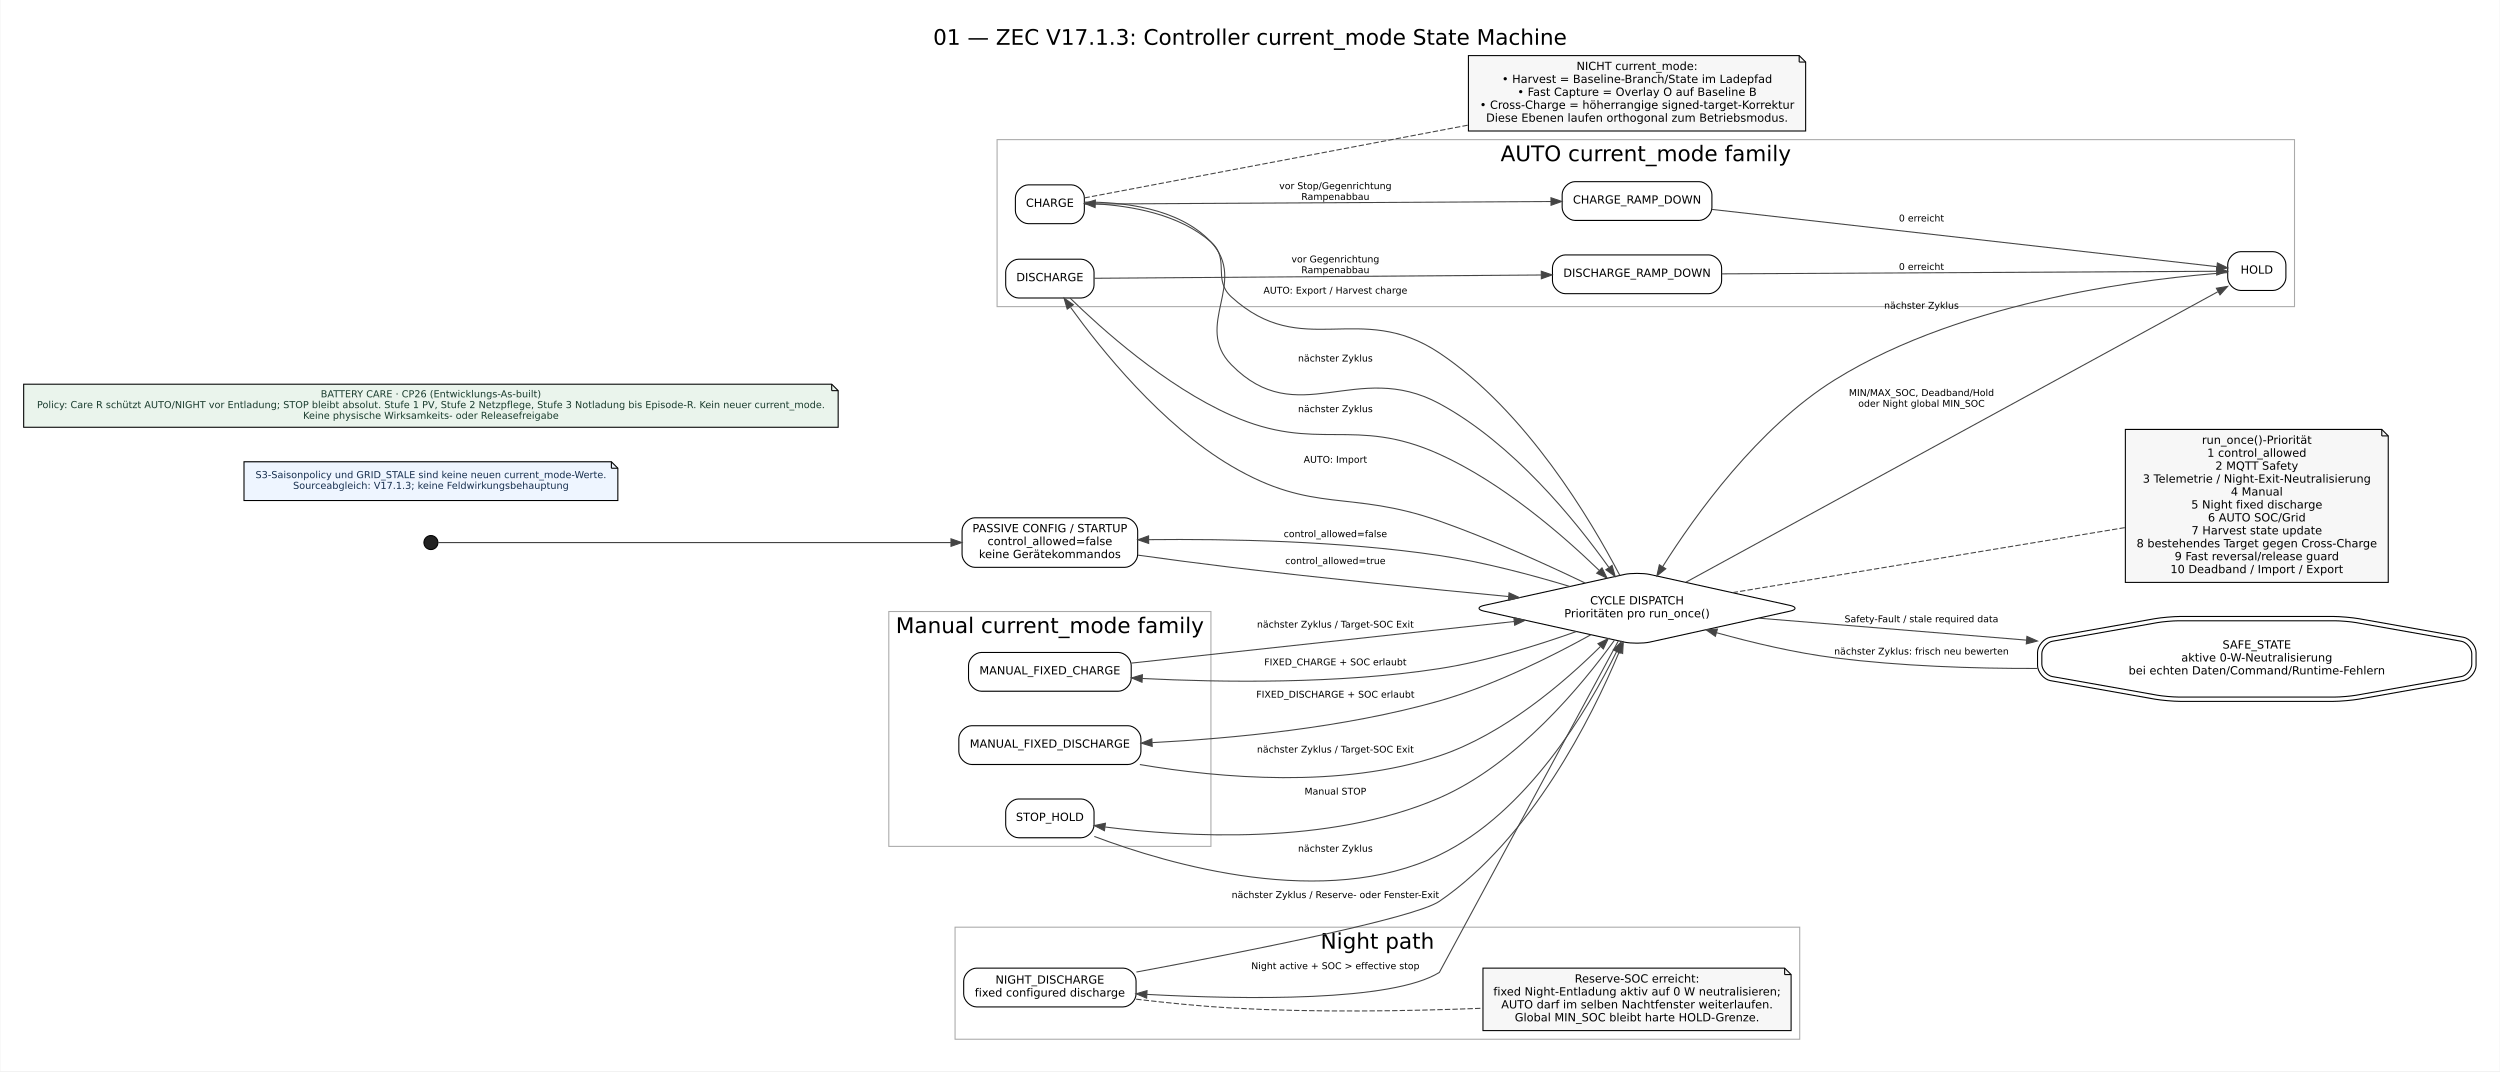
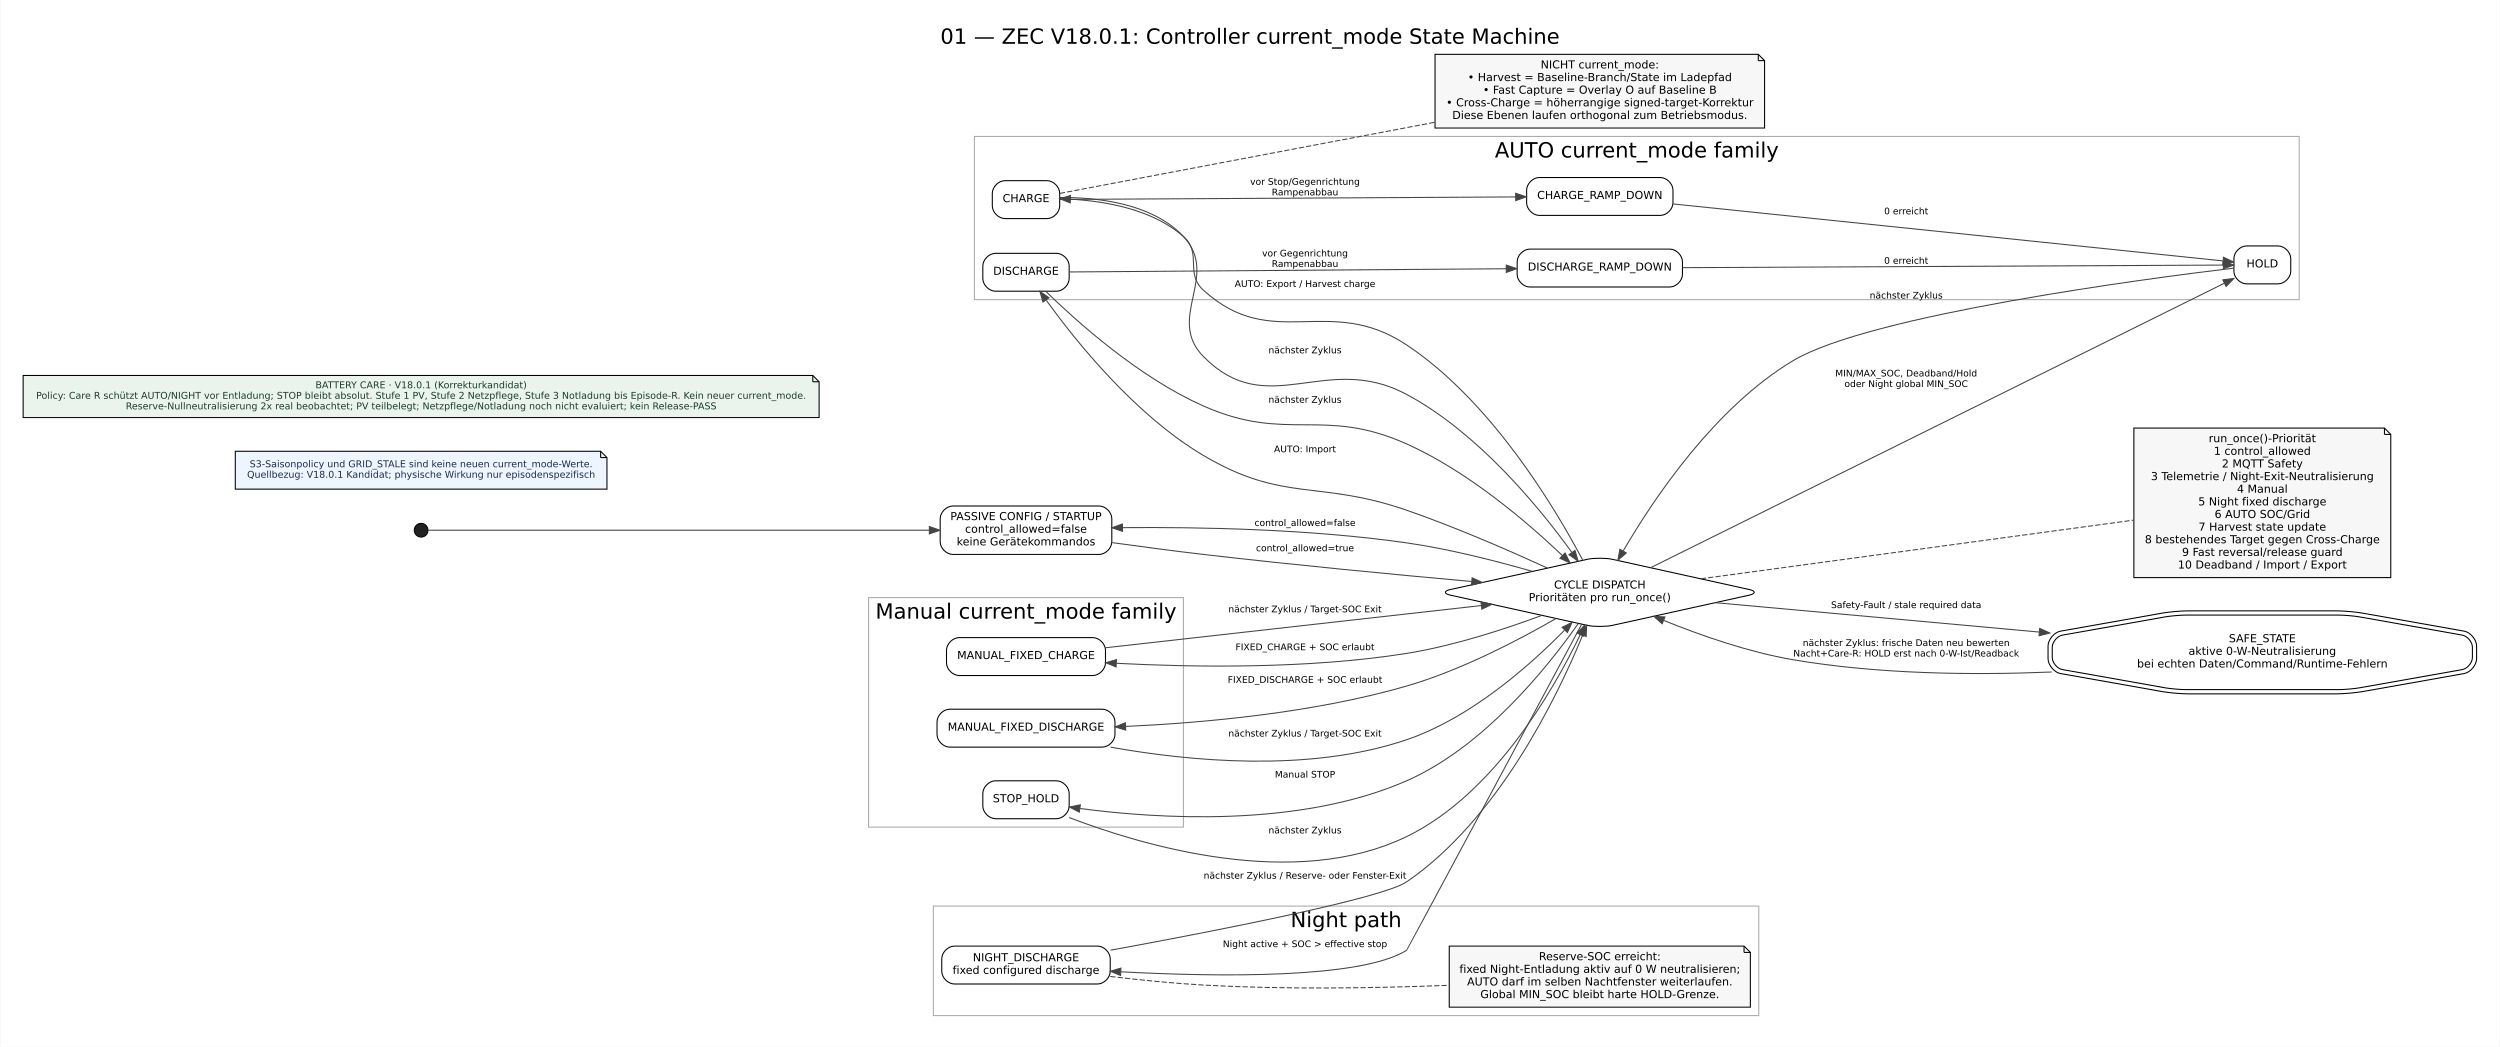
- <svg xmlns="http://www.w3.org/2000/svg" width="2320pt" height="994pt" viewBox="0.00 0.00 2319.72 994.20">
+ <svg xmlns="http://www.w3.org/2000/svg" width="2374pt" height="994pt" viewBox="0.00 0.00 2373.72 994.20">
  <g id="graph0" class="graph" transform="scale(1 1) rotate(0) translate(21.6 972.6)">
-     <polygon fill="white" stroke="transparent" points="-21.6,21.6 -21.6,-972.6 2298.12,-972.6 2298.12,21.6 -21.6,21.6" />
-     <text text-anchor="middle" x="1138.26" y="-931" font-family="DejaVu Sans" font-size="20.00">01 — ZEC V17.1.3: Controller current_mode State Machine</text>
+     <polygon fill="white" stroke="transparent" points="-21.6,21.6 -21.6,-972.6 2352.12,-972.6 2352.12,21.6 -21.6,21.6" />
+     <text text-anchor="middle" x="1165.26" y="-931" font-family="DejaVu Sans" font-size="20.00">01 — ZEC V18.0.1: Controller current_mode State Machine</text>
    <g id="clust1" class="cluster">
      <polygon fill="none" stroke="#aaaaaa" points="803,-187 803,-405 1102,-405 1102,-187 803,-187" />
      <text text-anchor="middle" x="952.5" y="-385" font-family="DejaVu Sans" font-size="20.00">Manual current_mode family</text>
    </g>
    <g id="clust2" class="cluster">
      <polygon fill="none" stroke="#aaaaaa" points="864.5,-8 864.5,-112 1648.5,-112 1648.5,-8 864.5,-8" />
      <text text-anchor="middle" x="1256.5" y="-92" font-family="DejaVu Sans" font-size="20.00">Night path</text>
    </g>
    <g id="clust3" class="cluster">
-       <polygon fill="none" stroke="#aaaaaa" points="903.5,-688 903.5,-843 2107.76,-843 2107.76,-688 903.5,-688" />
-       <text text-anchor="middle" x="1505.63" y="-823" font-family="DejaVu Sans" font-size="20.00">AUTO current_mode family</text>
+       <polygon fill="none" stroke="#aaaaaa" points="903.5,-688 903.5,-843 2161.76,-843 2161.76,-688 903.5,-688" />
+       <text text-anchor="middle" x="1532.63" y="-823" font-family="DejaVu Sans" font-size="20.00">AUTO current_mode family</text>
    </g>
    <g id="node1" class="node">
      <ellipse fill="#222222" stroke="black" cx="378" cy="-469" rx="6.5" ry="6.5" />
    </g>
    <g id="node2" class="node">
      <path fill="white" stroke="black" d="M1022,-492C1022,-492 883,-492 883,-492 877,-492 871,-486 871,-480 871,-480 871,-458 871,-458 871,-452 877,-446 883,-446 883,-446 1022,-446 1022,-446 1028,-446 1034,-452 1034,-458 1034,-458 1034,-480 1034,-480 1034,-486 1028,-492 1022,-492" />
      <text text-anchor="middle" x="952.5" y="-478.6" font-family="DejaVu Sans" font-size="10.50">PASSIVE CONFIG / STARTUP</text>
      <text text-anchor="middle" x="952.5" y="-466.6" font-family="DejaVu Sans" font-size="10.50">control_allowed=false</text>
      <text text-anchor="middle" x="952.5" y="-454.6" font-family="DejaVu Sans" font-size="10.50">keine Gerätekommandos</text>
    </g>
    <g id="edge5" class="edge">
      <path fill="none" stroke="#444444" d="M384.67,-469C428.2,-469 711.87,-469 860.68,-469" />
      <polygon fill="#444444" stroke="#444444" points="860.72,-472.5 870.72,-469 860.72,-465.5 860.72,-472.5" />
    </g>
    <g id="node3" class="node">
-       <path fill="white" stroke="black" d="M1485.78,-439.41C1485.78,-439.41 1355.22,-410.59 1355.22,-410.59 1349.36,-409.29 1349.36,-406.71 1355.22,-405.41 1355.22,-405.41 1485.78,-376.59 1485.78,-376.59 1491.64,-375.29 1503.36,-375.29 1509.22,-376.59 1509.22,-376.59 1639.78,-405.41 1639.78,-405.41 1645.64,-406.71 1645.64,-409.29 1639.78,-410.59 1639.78,-410.59 1509.22,-439.41 1509.22,-439.41 1503.36,-440.71 1491.64,-440.71 1485.78,-439.41" />
-       <text text-anchor="middle" x="1497.5" y="-411.6" font-family="DejaVu Sans" font-size="10.50">CYCLE DISPATCH</text>
-       <text text-anchor="middle" x="1497.5" y="-399.6" font-family="DejaVu Sans" font-size="10.50">Prioritäten pro run_once()</text>
+       <path fill="white" stroke="black" d="M1485.78,-441.41C1485.78,-441.41 1355.22,-412.59 1355.22,-412.59 1349.36,-411.29 1349.36,-408.71 1355.22,-407.41 1355.22,-407.41 1485.78,-378.59 1485.78,-378.59 1491.64,-377.29 1503.36,-377.29 1509.22,-378.59 1509.22,-378.59 1639.78,-407.41 1639.78,-407.41 1645.64,-408.71 1645.64,-411.29 1639.78,-412.59 1639.78,-412.59 1509.22,-441.41 1509.22,-441.41 1503.36,-442.71 1491.64,-442.71 1485.78,-441.41" />
+       <text text-anchor="middle" x="1497.5" y="-413.6" font-family="DejaVu Sans" font-size="10.50">CYCLE DISPATCH</text>
+       <text text-anchor="middle" x="1497.5" y="-401.6" font-family="DejaVu Sans" font-size="10.50">Prioritäten pro run_once()</text>
    </g>
    <g id="edge6" class="edge">
-       <path fill="none" stroke="#444444" d="M1034.36,-457.3C1061.83,-453.49 1092.73,-449.37 1121,-446 1206.91,-435.76 1304.09,-425.97 1378.06,-418.9" />
-       <polygon fill="#444444" stroke="#444444" points="1378.72,-422.35 1388.34,-417.92 1378.06,-415.38 1378.72,-422.35" />
+       <path fill="none" stroke="#444444" d="M1034.35,-457.22C1061.82,-453.4 1092.72,-449.3 1121,-446 1205.96,-436.1 1301.97,-426.93 1375.64,-420.32" />
+       <polygon fill="#444444" stroke="#444444" points="1376.23,-423.78 1385.88,-419.41 1375.61,-416.81 1376.23,-423.78" />
      <text text-anchor="middle" x="1217.5" y="-449.04" font-family="DejaVu Sans" font-size="8.70">control_allowed=true</text>
    </g>
    <g id="edge7" class="edge">
-       <path fill="none" stroke="#444444" d="M1435.16,-428.24C1400.09,-438.85 1355.05,-450.89 1314,-457 1222.9,-470.56 1117.48,-472.5 1044.27,-471.7" />
-       <polygon fill="#444444" stroke="#444444" points="1044.2,-468.2 1034.16,-471.57 1044.11,-475.2 1044.2,-468.2" />
-       <text text-anchor="middle" x="1217.5" y="-474.04" font-family="DejaVu Sans" font-size="8.70">control_allowed=false</text>
+       <path fill="none" stroke="#444444" d="M1433.42,-429.88C1398.59,-439.93 1354.32,-451.21 1314,-457 1222.83,-470.1 1117.42,-472.1 1044.23,-471.44" />
+       <polygon fill="#444444" stroke="#444444" points="1044.16,-467.94 1034.12,-471.33 1044.08,-474.94 1044.16,-467.94" />
+       <text text-anchor="middle" x="1217.5" y="-473.04" font-family="DejaVu Sans" font-size="8.70">control_allowed=false</text>
    </g>
    <g id="node4" class="node">
-       <path fill="white" stroke="black" d="M2272.29,-356.11C2272.29,-356.11 2272.29,-365.89 2272.29,-365.89 2272.29,-370.77 2267.48,-376.51 2262.66,-377.37 2262.66,-377.37 2165.03,-394.69 2165.03,-394.69 2160.22,-395.54 2150.52,-396.39 2145.63,-396.39 2145.63,-396.39 1999.89,-396.39 1999.89,-396.39 1995,-396.39 1985.3,-395.54 1980.49,-394.69 1980.49,-394.69 1882.86,-377.37 1882.86,-377.37 1878.05,-376.51 1873.23,-370.77 1873.23,-365.89 1873.23,-365.89 1873.23,-356.11 1873.23,-356.11 1873.23,-351.23 1878.05,-345.49 1882.86,-344.63 1882.86,-344.63 1980.49,-327.31 1980.49,-327.31 1985.3,-326.46 1995,-325.61 1999.89,-325.61 1999.89,-325.61 2145.63,-325.61 2145.63,-325.61 2150.52,-325.61 2160.22,-326.46 2165.03,-327.31 2165.03,-327.31 2262.66,-344.63 2262.66,-344.63 2267.48,-345.49 2272.29,-351.23 2272.29,-356.11" />
-       <path fill="none" stroke="black" d="M2276.28,-354.97C2276.28,-354.97 2276.28,-367.03 2276.28,-367.03 2276.28,-373.03 2270.37,-380.08 2264.47,-381.13 2264.47,-381.13 2167.57,-398.32 2167.57,-398.32 2161.66,-399.37 2149.76,-400.41 2143.76,-400.41 2143.76,-400.41 2001.76,-400.41 2001.76,-400.41 1995.76,-400.41 1983.86,-399.37 1977.95,-398.32 1977.95,-398.32 1881.05,-381.13 1881.05,-381.13 1875.15,-380.08 1869.24,-373.03 1869.24,-367.03 1869.24,-367.03 1869.24,-354.97 1869.24,-354.97 1869.24,-348.97 1875.15,-341.92 1881.05,-340.87 1881.05,-340.87 1977.95,-323.68 1977.95,-323.68 1983.86,-322.63 1995.76,-321.59 2001.76,-321.59 2001.76,-321.59 2143.76,-321.59 2143.76,-321.59 2149.76,-321.59 2161.66,-322.63 2167.57,-323.68 2167.57,-323.68 2264.47,-340.87 2264.47,-340.87 2270.37,-341.92 2276.28,-348.97 2276.28,-354.97" />
-       <text text-anchor="middle" x="2072.76" y="-370.6" font-family="DejaVu Sans" font-size="10.50">SAFE_STATE</text>
-       <text text-anchor="middle" x="2072.76" y="-358.6" font-family="DejaVu Sans" font-size="10.50">aktive 0-W-Neutralisierung</text>
-       <text text-anchor="middle" x="2072.76" y="-346.6" font-family="DejaVu Sans" font-size="10.50">bei echten Daten/Command/Runtime-Fehlern</text>
+       <path fill="white" stroke="black" d="M2326.29,-348.11C2326.29,-348.11 2326.29,-357.89 2326.29,-357.89 2326.29,-362.77 2321.48,-368.51 2316.66,-369.37 2316.66,-369.37 2219.03,-386.69 2219.03,-386.69 2214.22,-387.54 2204.52,-388.39 2199.63,-388.39 2199.63,-388.39 2053.89,-388.39 2053.89,-388.39 2049,-388.39 2039.3,-387.54 2034.49,-386.69 2034.49,-386.69 1936.86,-369.37 1936.86,-369.37 1932.05,-368.51 1927.23,-362.77 1927.23,-357.89 1927.23,-357.89 1927.23,-348.11 1927.23,-348.11 1927.23,-343.23 1932.05,-337.49 1936.86,-336.63 1936.86,-336.63 2034.49,-319.31 2034.49,-319.31 2039.3,-318.46 2049,-317.61 2053.89,-317.61 2053.89,-317.61 2199.63,-317.61 2199.63,-317.61 2204.52,-317.61 2214.22,-318.46 2219.03,-319.31 2219.03,-319.31 2316.66,-336.63 2316.66,-336.63 2321.48,-337.49 2326.29,-343.23 2326.29,-348.11" />
+       <path fill="none" stroke="black" d="M2330.28,-346.97C2330.28,-346.97 2330.28,-359.03 2330.28,-359.03 2330.28,-365.03 2324.37,-372.08 2318.47,-373.13 2318.47,-373.13 2221.57,-390.32 2221.57,-390.32 2215.66,-391.37 2203.76,-392.41 2197.76,-392.41 2197.76,-392.41 2055.76,-392.41 2055.76,-392.41 2049.76,-392.41 2037.86,-391.37 2031.95,-390.32 2031.95,-390.32 1935.05,-373.13 1935.05,-373.13 1929.15,-372.08 1923.24,-365.03 1923.24,-359.03 1923.24,-359.03 1923.24,-346.97 1923.24,-346.97 1923.24,-340.97 1929.15,-333.92 1935.05,-332.87 1935.05,-332.87 2031.95,-315.68 2031.95,-315.68 2037.86,-314.63 2049.76,-313.59 2055.76,-313.59 2055.76,-313.59 2197.76,-313.59 2197.76,-313.59 2203.76,-313.59 2215.66,-314.63 2221.57,-315.68 2221.57,-315.68 2318.47,-332.87 2318.47,-332.87 2324.37,-333.92 2330.28,-340.97 2330.28,-346.97" />
+       <text text-anchor="middle" x="2126.76" y="-362.6" font-family="DejaVu Sans" font-size="10.50">SAFE_STATE</text>
+       <text text-anchor="middle" x="2126.76" y="-350.6" font-family="DejaVu Sans" font-size="10.50">aktive 0-W-Neutralisierung</text>
+       <text text-anchor="middle" x="2126.76" y="-338.6" font-family="DejaVu Sans" font-size="10.50">bei echten Daten/Command/Runtime-Fehlern</text>
    </g>
    <g id="edge8" class="edge">
-       <path fill="none" stroke="#444444" d="M1610.39,-398.83C1681.07,-393.03 1774.67,-385.36 1859.08,-378.44" />
-       <polygon fill="#444444" stroke="#444444" points="1859.39,-381.92 1869.07,-377.62 1858.81,-374.95 1859.39,-381.92" />
-       <text text-anchor="middle" x="1761.5" y="-395.04" font-family="DejaVu Sans" font-size="8.70">Safety-Fault / stale required data</text>
+       <path fill="none" stroke="#444444" d="M1607.32,-400.17C1687.21,-392.95 1798.35,-382.88 1896,-374 1902.22,-373.43 1908.53,-372.86 1914.9,-372.28" />
+       <polygon fill="#444444" stroke="#444444" points="1915.32,-375.76 1924.96,-371.36 1914.68,-368.78 1915.32,-375.76" />
+       <text text-anchor="middle" x="1788.5" y="-395.04" font-family="DejaVu Sans" font-size="8.70">Safety-Fault / stale required data</text>
    </g>
    <g id="node5" class="node">
      <path fill="white" stroke="black" d="M981.5,-231C981.5,-231 923.5,-231 923.5,-231 917.5,-231 911.5,-225 911.5,-219 911.5,-219 911.5,-207 911.5,-207 911.5,-201 917.5,-195 923.5,-195 923.5,-195 981.5,-195 981.5,-195 987.5,-195 993.5,-201 993.5,-207 993.5,-207 993.5,-219 993.5,-219 993.5,-225 987.5,-231 981.5,-231" />
      <text text-anchor="middle" x="952.5" y="-210.6" font-family="DejaVu Sans" font-size="10.50">STOP_HOLD</text>
    </g>
    <g id="edge9" class="edge">
-       <path fill="none" stroke="#444444" d="M1476.51,-378.33C1446.7,-336.94 1386.26,-263.4 1314,-232 1211.14,-187.3 1075.93,-195.81 1003.86,-204.98" />
-       <polygon fill="#444444" stroke="#444444" points="1003.15,-201.54 993.7,-206.33 1004.07,-208.48 1003.15,-201.54" />
-       <text text-anchor="middle" x="1217.5" y="-235.04" font-family="DejaVu Sans" font-size="8.70">Manual STOP</text>
+       <path fill="none" stroke="#444444" d="M1476.9,-380.16C1447.34,-338.1 1386.97,-262.96 1314,-231 1211.28,-186.01 1076.02,-195.12 1003.9,-204.68" />
+       <polygon fill="#444444" stroke="#444444" points="1003.15,-201.25 993.73,-206.09 1004.11,-208.19 1003.15,-201.25" />
+       <text text-anchor="middle" x="1217.5" y="-234.04" font-family="DejaVu Sans" font-size="8.70">Manual STOP</text>
    </g>
    <g id="node6" class="node">
      <path fill="white" stroke="black" d="M1016,-367C1016,-367 889,-367 889,-367 883,-367 877,-361 877,-355 877,-355 877,-343 877,-343 877,-337 883,-331 889,-331 889,-331 1016,-331 1016,-331 1022,-331 1028,-337 1028,-343 1028,-343 1028,-355 1028,-355 1028,-361 1022,-367 1016,-367" />
      <text text-anchor="middle" x="952.5" y="-346.6" font-family="DejaVu Sans" font-size="10.50">MANUAL_FIXED_CHARGE</text>
    </g>
    <g id="edge10" class="edge">
-       <path fill="none" stroke="#444444" d="M1441.17,-386.44C1405.48,-373.68 1357.73,-358.74 1314,-352 1220.51,-337.58 1111.75,-339.14 1038.34,-342.84" />
-       <polygon fill="#444444" stroke="#444444" points="1038.03,-339.35 1028.23,-343.37 1038.4,-346.34 1038.03,-339.35" />
+       <path fill="none" stroke="#444444" d="M1442.43,-388.11C1406.65,-374.81 1358.32,-359.06 1314,-352 1220.58,-337.11 1111.81,-338.76 1038.38,-342.61" />
+       <polygon fill="#444444" stroke="#444444" points="1038.05,-339.12 1028.26,-343.16 1038.44,-346.11 1038.05,-339.12" />
      <text text-anchor="middle" x="1217.5" y="-355.04" font-family="DejaVu Sans" font-size="8.70">FIXED_CHARGE + SOC erlaubt</text>
    </g>
    <g id="node7" class="node">
      <path fill="white" stroke="black" d="M1025,-299C1025,-299 880,-299 880,-299 874,-299 868,-293 868,-287 868,-287 868,-275 868,-275 868,-269 874,-263 880,-263 880,-263 1025,-263 1025,-263 1031,-263 1037,-269 1037,-275 1037,-275 1037,-287 1037,-287 1037,-293 1031,-299 1025,-299" />
      <text text-anchor="middle" x="952.5" y="-278.6" font-family="DejaVu Sans" font-size="10.50">MANUAL_FIXED_DISCHARGE</text>
    </g>
    <g id="edge11" class="edge">
-       <path fill="none" stroke="#444444" d="M1454.54,-383.36C1418.51,-363.42 1364.54,-336.36 1314,-322 1225.75,-296.93 1121.22,-287.11 1047.51,-283.31" />
-       <polygon fill="#444444" stroke="#444444" points="1047.48,-279.8 1037.32,-282.81 1047.14,-286.8 1047.48,-279.8" />
-       <text text-anchor="middle" x="1217.5" y="-325.04" font-family="DejaVu Sans" font-size="8.70">FIXED_DISCHARGE + SOC erlaubt</text>
+       <path fill="none" stroke="#444444" d="M1455.74,-385.05C1419.79,-364.31 1365.29,-335.87 1314,-321 1225.76,-295.42 1121.02,-286.01 1047.24,-282.64" />
+       <polygon fill="#444444" stroke="#444444" points="1047.18,-279.13 1037.04,-282.2 1046.88,-286.13 1047.18,-279.13" />
+       <text text-anchor="middle" x="1217.5" y="-324.04" font-family="DejaVu Sans" font-size="8.70">FIXED_DISCHARGE + SOC erlaubt</text>
    </g>
    <g id="node8" class="node">
      <path fill="white" stroke="black" d="M1020.5,-74C1020.5,-74 884.5,-74 884.5,-74 878.5,-74 872.5,-68 872.5,-62 872.5,-62 872.5,-50 872.5,-50 872.5,-44 878.5,-38 884.5,-38 884.5,-38 1020.5,-38 1020.5,-38 1026.5,-38 1032.5,-44 1032.5,-50 1032.5,-50 1032.5,-62 1032.5,-62 1032.5,-68 1026.5,-74 1020.5,-74" />
      <text text-anchor="middle" x="952.5" y="-59.6" font-family="DejaVu Sans" font-size="10.50">NIGHT_DISCHARGE</text>
      <text text-anchor="middle" x="952.5" y="-47.6" font-family="DejaVu Sans" font-size="10.50">fixed configured discharge</text>
    </g>
    <g id="edge12" class="edge">
-       <path fill="none" stroke="#444444" d="M1480.14,-377.71C1435.35,-294.74 1314,-70 1314,-70 1270.38,-42.82 1134.56,-44.73 1042.66,-49.61" />
-       <polygon fill="#444444" stroke="#444444" points="1042.31,-46.12 1032.52,-50.17 1042.69,-53.11 1042.31,-46.12" />
+       <path fill="none" stroke="#444444" d="M1480.19,-379.56C1435.52,-296.18 1314.46,-70.29 1314,-70 1270.42,-42.77 1134.58,-44.7 1042.67,-49.59" />
+       <polygon fill="#444444" stroke="#444444" points="1042.32,-46.1 1032.53,-50.15 1042.7,-53.09 1042.32,-46.1" />
      <text text-anchor="middle" x="1217.5" y="-73.04" font-family="DejaVu Sans" font-size="8.70">Night active + SOC &gt; effective stop</text>
    </g>
    <g id="node10" class="node">
-       <path fill="white" stroke="black" d="M2087.76,-739C2087.76,-739 2057.76,-739 2057.76,-739 2051.76,-739 2045.76,-733 2045.76,-727 2045.76,-727 2045.76,-715 2045.76,-715 2045.76,-709 2051.76,-703 2057.76,-703 2057.76,-703 2087.76,-703 2087.76,-703 2093.76,-703 2099.76,-709 2099.76,-715 2099.76,-715 2099.76,-727 2099.76,-727 2099.76,-733 2093.76,-739 2087.76,-739" />
-       <text text-anchor="middle" x="2072.76" y="-718.6" font-family="DejaVu Sans" font-size="10.50">HOLD</text>
+       <path fill="white" stroke="black" d="M2141.76,-739C2141.76,-739 2111.76,-739 2111.76,-739 2105.76,-739 2099.76,-733 2099.76,-727 2099.76,-727 2099.76,-715 2099.76,-715 2099.76,-709 2105.76,-703 2111.76,-703 2111.76,-703 2141.76,-703 2141.76,-703 2147.76,-703 2153.76,-709 2153.76,-715 2153.76,-715 2153.76,-727 2153.76,-727 2153.76,-733 2147.76,-739 2141.76,-739" />
+       <text text-anchor="middle" x="2126.76" y="-718.6" font-family="DejaVu Sans" font-size="10.50">HOLD</text>
    </g>
    <g id="edge13" class="edge">
-       <path fill="none" stroke="#444444" d="M1543.01,-432.3C1653.23,-492.48 1937.14,-647.5 2036.66,-701.84" />
-       <polygon fill="#444444" stroke="#444444" points="2035.25,-705.05 2045.7,-706.77 2038.6,-698.91 2035.25,-705.05" />
-       <text text-anchor="middle" x="1761.5" y="-605.04" font-family="DejaVu Sans" font-size="8.70">MIN/MAX_SOC, Deadband/Hold</text>
-       <text text-anchor="middle" x="1761.5" y="-595.04" font-family="DejaVu Sans" font-size="8.70">oder Night global MIN_SOC</text>
+       <path fill="none" stroke="#444444" d="M1545.65,-433.38C1666.37,-493.23 1984.58,-651 2090.73,-703.63" />
+       <polygon fill="#444444" stroke="#444444" points="2089.24,-706.8 2099.75,-708.1 2092.35,-700.53 2089.24,-706.8" />
+       <text text-anchor="middle" x="1788.5" y="-615.04" font-family="DejaVu Sans" font-size="8.70">MIN/MAX_SOC, Deadband/Hold</text>
+       <text text-anchor="middle" x="1788.5" y="-605.04" font-family="DejaVu Sans" font-size="8.70">oder Night global MIN_SOC</text>
    </g>
    <g id="node11" class="node">
      <path fill="white" stroke="black" d="M972.5,-801C972.5,-801 932.5,-801 932.5,-801 926.5,-801 920.5,-795 920.5,-789 920.5,-789 920.5,-777 920.5,-777 920.5,-771 926.5,-765 932.5,-765 932.5,-765 972.5,-765 972.5,-765 978.5,-765 984.5,-771 984.5,-777 984.5,-777 984.5,-789 984.5,-789 984.5,-795 978.5,-801 972.5,-801" />
      <text text-anchor="middle" x="952.5" y="-780.6" font-family="DejaVu Sans" font-size="10.50">CHARGE</text>
    </g>
    <g id="edge14" class="edge">
-       <path fill="none" stroke="#444444" d="M1481.47,-438.62C1454.91,-489.46 1394.75,-591.06 1314,-645 1240.13,-694.34 1186.68,-637.19 1121,-697 1103.12,-713.29 1120.14,-732 1102,-748 1072.6,-773.93 1027.57,-781.58 994.8,-783.41" />
+       <path fill="none" stroke="#444444" d="M1481.19,-440.76C1454.42,-491.31 1394.22,-591.65 1314,-645 1240.03,-694.19 1186.68,-637.19 1121,-697 1103.12,-713.29 1120.14,-732 1102,-748 1072.6,-773.93 1027.57,-781.58 994.8,-783.41" />
      <polygon fill="#444444" stroke="#444444" points="994.48,-779.92 984.63,-783.82 994.76,-786.92 994.48,-779.92" />
      <text text-anchor="middle" x="1217.5" y="-700.04" font-family="DejaVu Sans" font-size="8.70">AUTO: Export / Harvest charge</text>
    </g>
    <g id="node13" class="node">
      <path fill="white" stroke="black" d="M981.5,-732C981.5,-732 923.5,-732 923.5,-732 917.5,-732 911.5,-726 911.5,-720 911.5,-720 911.5,-708 911.5,-708 911.5,-702 917.5,-696 923.5,-696 923.5,-696 981.5,-696 981.5,-696 987.5,-696 993.5,-702 993.5,-708 993.5,-708 993.5,-720 993.5,-720 993.5,-726 987.5,-732 981.5,-732" />
      <text text-anchor="middle" x="952.5" y="-711.6" font-family="DejaVu Sans" font-size="10.50">DISCHARGE</text>
    </g>
    <g id="edge15" class="edge">
-       <path fill="none" stroke="#444444" d="M1449.31,-431.44C1412.95,-448.89 1361.09,-472.45 1314,-489 1230.3,-518.42 1197.49,-495.04 1121,-540 1055.91,-578.26 999.52,-648.78 971.79,-687.25" />
-       <polygon fill="#444444" stroke="#444444" points="968.62,-685.67 965.68,-695.85 974.33,-689.73 968.62,-685.67" />
+       <path fill="none" stroke="#444444" d="M1447.66,-433.1C1411.33,-449.73 1360.23,-471.98 1314,-488 1230.06,-517.08 1197.48,-494.8 1121,-540 1056,-578.42 999.57,-648.88 971.81,-687.29" />
+       <polygon fill="#444444" stroke="#444444" points="968.65,-685.71 965.7,-695.88 974.35,-689.77 968.65,-685.71" />
      <text text-anchor="middle" x="1217.5" y="-543.04" font-family="DejaVu Sans" font-size="8.70">AUTO: Import</text>
    </g>
    <g id="node15" class="node">
-       <polygon fill="#f7f7f7" stroke="black" points="2188.76,-574 1950.76,-574 1950.76,-432 2194.76,-432 2194.76,-568 2188.76,-574" />
-       <polyline fill="none" stroke="black" points="2188.76,-574 2188.76,-568 " />
-       <polyline fill="none" stroke="black" points="2194.76,-568 2188.76,-568 " />
-       <text text-anchor="middle" x="2072.76" y="-560.6" font-family="DejaVu Sans" font-size="10.50">run_once()-Priorität</text>
-       <text text-anchor="middle" x="2072.76" y="-548.6" font-family="DejaVu Sans" font-size="10.50">1 control_allowed</text>
-       <text text-anchor="middle" x="2072.76" y="-536.6" font-family="DejaVu Sans" font-size="10.50">2 MQTT Safety</text>
-       <text text-anchor="middle" x="2072.76" y="-524.6" font-family="DejaVu Sans" font-size="10.50">3 Telemetrie / Night-Exit-Neutralisierung</text>
-       <text text-anchor="middle" x="2072.76" y="-512.6" font-family="DejaVu Sans" font-size="10.50">4 Manual</text>
-       <text text-anchor="middle" x="2072.76" y="-500.6" font-family="DejaVu Sans" font-size="10.50">5 Night fixed discharge</text>
-       <text text-anchor="middle" x="2072.76" y="-488.6" font-family="DejaVu Sans" font-size="10.50">6 AUTO SOC/Grid</text>
-       <text text-anchor="middle" x="2072.76" y="-476.6" font-family="DejaVu Sans" font-size="10.50">7 Harvest state update</text>
-       <text text-anchor="middle" x="2072.76" y="-464.6" font-family="DejaVu Sans" font-size="10.50">8 bestehendes Target gegen Cross-Charge</text>
-       <text text-anchor="middle" x="2072.76" y="-452.6" font-family="DejaVu Sans" font-size="10.50">9 Fast reversal/release guard</text>
-       <text text-anchor="middle" x="2072.76" y="-440.6" font-family="DejaVu Sans" font-size="10.50">10 Deadband / Import / Export</text>
+       <polygon fill="#f7f7f7" stroke="black" points="2242.76,-566 2004.76,-566 2004.76,-424 2248.76,-424 2248.76,-560 2242.76,-566" />
+       <polyline fill="none" stroke="black" points="2242.76,-566 2242.76,-560 " />
+       <polyline fill="none" stroke="black" points="2248.76,-560 2242.76,-560 " />
+       <text text-anchor="middle" x="2126.76" y="-552.6" font-family="DejaVu Sans" font-size="10.50">run_once()-Priorität</text>
+       <text text-anchor="middle" x="2126.76" y="-540.6" font-family="DejaVu Sans" font-size="10.50">1 control_allowed</text>
+       <text text-anchor="middle" x="2126.76" y="-528.6" font-family="DejaVu Sans" font-size="10.50">2 MQTT Safety</text>
+       <text text-anchor="middle" x="2126.76" y="-516.6" font-family="DejaVu Sans" font-size="10.50">3 Telemetrie / Night-Exit-Neutralisierung</text>
+       <text text-anchor="middle" x="2126.76" y="-504.6" font-family="DejaVu Sans" font-size="10.50">4 Manual</text>
+       <text text-anchor="middle" x="2126.76" y="-492.6" font-family="DejaVu Sans" font-size="10.50">5 Night fixed discharge</text>
+       <text text-anchor="middle" x="2126.76" y="-480.6" font-family="DejaVu Sans" font-size="10.50">6 AUTO SOC/Grid</text>
+       <text text-anchor="middle" x="2126.76" y="-468.6" font-family="DejaVu Sans" font-size="10.50">7 Harvest state update</text>
+       <text text-anchor="middle" x="2126.76" y="-456.6" font-family="DejaVu Sans" font-size="10.50">8 bestehendes Target gegen Cross-Charge</text>
+       <text text-anchor="middle" x="2126.76" y="-444.6" font-family="DejaVu Sans" font-size="10.50">9 Fast reversal/release guard</text>
+       <text text-anchor="middle" x="2126.76" y="-432.6" font-family="DejaVu Sans" font-size="10.50">10 Deadband / Import / Export</text>
    </g>
    <g id="edge24" class="edge">
-       <path fill="none" stroke="#444444" stroke-dasharray="5,2" d="M1586.19,-422.53C1683.58,-438.67 1841.43,-464.83 1950.59,-482.92" />
+       <path fill="none" stroke="#444444" stroke-dasharray="5,2" d="M1593.43,-422.86C1703.36,-437.76 1884.7,-462.33 2004.69,-478.59" />
    </g>
    <g id="edge16" class="edge">
-       <path fill="none" stroke="#444444" d="M1869.11,-352.14C1808.42,-352.01 1741.83,-354.37 1681,-362 1644.42,-366.59 1604.63,-376.07 1571.57,-385.23" />
-       <polygon fill="#444444" stroke="#444444" points="1570.21,-381.98 1561.54,-388.06 1572.11,-388.72 1570.21,-381.98" />
-       <text text-anchor="middle" x="1761.5" y="-365.04" font-family="DejaVu Sans" font-size="8.70">nächster Zyklus: frisch neu bewerten</text>
+       <path fill="none" stroke="#444444" d="M1926.69,-334.33C1849.48,-331.13 1760.65,-332.44 1681,-346 1638.79,-353.19 1593.36,-369.09 1558.38,-383.25" />
+       <polygon fill="#444444" stroke="#444444" points="1556.72,-380.15 1548.8,-387.19 1559.38,-386.62 1556.72,-380.15" />
+       <text text-anchor="middle" x="1788.5" y="-359.04" font-family="DejaVu Sans" font-size="8.70">nächster Zyklus: frische Daten neu bewerten</text>
+       <text text-anchor="middle" x="1788.5" y="-349.04" font-family="DejaVu Sans" font-size="8.70">Nacht+Care-R: HOLD erst nach 0-W-Ist/Readback</text>
    </g>
    <g id="edge17" class="edge">
-       <path fill="none" stroke="#444444" d="M993.76,-196.22C1063.02,-170.09 1207.53,-127.7 1314,-179 1395.39,-218.21 1451.73,-313.34 1478.57,-367.86" />
-       <polygon fill="#444444" stroke="#444444" points="1475.44,-369.41 1482.94,-376.89 1481.74,-366.36 1475.44,-369.41" />
-       <text text-anchor="middle" x="1217.5" y="-182.04" font-family="DejaVu Sans" font-size="8.70">nächster Zyklus</text>
+       <path fill="none" stroke="#444444" d="M993.51,-196.08C1062.7,-169.55 1207.52,-126.28 1314,-178 1396.14,-217.89 1452.35,-314.65 1478.94,-369.79" />
+       <polygon fill="#444444" stroke="#444444" points="1475.81,-371.37 1483.25,-378.92 1482.14,-368.38 1475.81,-371.37" />
+       <text text-anchor="middle" x="1217.5" y="-181.04" font-family="DejaVu Sans" font-size="8.70">nächster Zyklus</text>
    </g>
    <g id="edge18" class="edge">
-       <path fill="none" stroke="#444444" d="M1028.15,-357.11C1119.95,-367.09 1276.7,-384.12 1383.34,-395.7" />
-       <polygon fill="#444444" stroke="#444444" points="1383.18,-399.21 1393.5,-396.81 1383.94,-392.25 1383.18,-399.21" />
-       <text text-anchor="middle" x="1217.5" y="-390.04" font-family="DejaVu Sans" font-size="8.70">nächster Zyklus / Target-SOC Exit</text>
+       <path fill="none" stroke="#444444" d="M1028.15,-357.39C1120.38,-367.75 1278.14,-385.47 1384.81,-397.45" />
+       <polygon fill="#444444" stroke="#444444" points="1384.64,-400.96 1394.97,-398.59 1385.42,-394 1384.64,-400.96" />
+       <text text-anchor="middle" x="1217.5" y="-391.04" font-family="DejaVu Sans" font-size="8.70">nächster Zyklus / Target-SOC Exit</text>
    </g>
    <g id="edge19" class="edge">
-       <path fill="none" stroke="#444444" d="M1036.02,-262.97C1110.66,-250.31 1222.53,-240.49 1314,-271 1373.75,-290.93 1429.67,-338.94 1463.47,-372.47" />
-       <polygon fill="#444444" stroke="#444444" points="1461.23,-375.18 1470.76,-379.81 1466.2,-370.25 1461.23,-375.18" />
-       <text text-anchor="middle" x="1217.5" y="-274.04" font-family="DejaVu Sans" font-size="8.70">nächster Zyklus / Target-SOC Exit</text>
+       <path fill="none" stroke="#444444" d="M1032.85,-262.97C1107.5,-249.59 1221.35,-238.56 1314,-270 1374.29,-290.46 1430.27,-339.74 1463.93,-374.01" />
+       <polygon fill="#444444" stroke="#444444" points="1461.71,-376.74 1471.17,-381.5 1466.74,-371.88 1461.71,-376.74" />
+       <text text-anchor="middle" x="1217.5" y="-273.04" font-family="DejaVu Sans" font-size="8.70">nächster Zyklus / Target-SOC Exit</text>
    </g>
    <g id="edge20" class="edge">
-       <path fill="none" stroke="#444444" d="M1032.83,-70.37C1131.79,-88.79 1290.9,-120.23 1314,-136 1399.19,-194.17 1455.29,-306.48 1480.74,-366.99" />
-       <polygon fill="#444444" stroke="#444444" points="1477.66,-368.69 1484.71,-376.6 1484.13,-366.02 1477.66,-368.69" />
-       <text text-anchor="middle" x="1217.5" y="-139.04" font-family="DejaVu Sans" font-size="8.70">nächster Zyklus / Reserve- oder Fenster-Exit</text>
+       <path fill="none" stroke="#444444" d="M1032.84,-70.12C1131.81,-88.24 1290.94,-119.21 1314,-135 1400.17,-193.99 1456.14,-308.37 1481.24,-369.37" />
+       <polygon fill="#444444" stroke="#444444" points="1478.02,-370.72 1485.01,-378.68 1484.51,-368.1 1478.02,-370.72" />
+       <text text-anchor="middle" x="1217.5" y="-138.04" font-family="DejaVu Sans" font-size="8.70">nächster Zyklus / Reserve- oder Fenster-Exit</text>
    </g>
    <g id="node9" class="node">
      <polygon fill="#f7f7f7" stroke="black" points="1634.5,-74 1354.5,-74 1354.5,-16 1640.5,-16 1640.5,-68 1634.5,-74" />
      <polyline fill="none" stroke="black" points="1634.5,-74 1634.5,-68 " />
      <polyline fill="none" stroke="black" points="1640.5,-68 1634.5,-68 " />
      <text text-anchor="middle" x="1497.5" y="-60.6" font-family="DejaVu Sans" font-size="10.50">Reserve-SOC erreicht:</text>
      <text text-anchor="middle" x="1497.5" y="-48.6" font-family="DejaVu Sans" font-size="10.50">fixed Night-Entladung aktiv auf 0 W neutralisieren;</text>
      <text text-anchor="middle" x="1497.5" y="-36.6" font-family="DejaVu Sans" font-size="10.50">AUTO darf im selben Nachtfenster weiterlaufen.</text>
      <text text-anchor="middle" x="1497.5" y="-24.6" font-family="DejaVu Sans" font-size="10.50">Global MIN_SOC bleibt harte HOLD-Grenze.</text>
    </g>
    <g id="edge26" class="edge">
      <path fill="none" stroke="#444444" stroke-dasharray="5,2" d="M1032.58,-45.17C1060.47,-41.85 1092.07,-38.64 1121,-37 1197.98,-32.65 1283.97,-34.02 1354.21,-36.76" />
    </g>
    <g id="edge21" class="edge">
-       <path fill="none" stroke="#444444" d="M2045.45,-719.57C1979.31,-714.9 1802.67,-695.69 1681,-620 1609.76,-575.69 1551.57,-494.64 1521.25,-446.62" />
-       <polygon fill="#444444" stroke="#444444" points="1524.17,-444.69 1515.91,-438.05 1518.23,-448.39 1524.17,-444.69" />
-       <text text-anchor="middle" x="1761.5" y="-686.04" font-family="DejaVu Sans" font-size="8.70">nächster Zyklus</text>
+       <path fill="none" stroke="#444444" d="M2099.62,-717.96C2015.53,-707.82 1753.33,-673.36 1681,-630 1606.87,-585.56 1549.14,-499.76 1519.8,-449.45" />
+       <polygon fill="#444444" stroke="#444444" points="1522.67,-447.42 1514.66,-440.49 1516.6,-450.9 1522.67,-447.42" />
+       <text text-anchor="middle" x="1788.5" y="-689.04" font-family="DejaVu Sans" font-size="8.70">nächster Zyklus</text>
    </g>
    <g id="edge22" class="edge">
-       <path fill="none" stroke="#444444" d="M984.52,-784.97C1018.44,-785.29 1071.96,-780.1 1102,-748 1137.1,-710.49 1085.03,-670.67 1121,-634 1182.1,-571.71 1237.22,-639.45 1314,-598 1382.11,-561.24 1439.92,-490.06 1471.28,-446.02" />
-       <polygon fill="#444444" stroke="#444444" points="1474.32,-447.79 1477.2,-437.6 1468.59,-443.77 1474.32,-447.79" />
+       <path fill="none" stroke="#444444" d="M984.52,-784.97C1018.44,-785.29 1071.96,-780.1 1102,-748 1137.1,-710.49 1085.03,-670.67 1121,-634 1182.1,-571.71 1237.11,-639.24 1314,-598 1381.64,-561.72 1439.41,-491.58 1470.93,-447.98" />
+       <polygon fill="#444444" stroke="#444444" points="1473.92,-449.81 1476.87,-439.64 1468.22,-445.75 1473.92,-449.81" />
      <text text-anchor="middle" x="1217.5" y="-637.04" font-family="DejaVu Sans" font-size="8.70">nächster Zyklus</text>
    </g>
    <g id="node12" class="node">
      <path fill="white" stroke="black" d="M1555,-804C1555,-804 1440,-804 1440,-804 1434,-804 1428,-798 1428,-792 1428,-792 1428,-780 1428,-780 1428,-774 1434,-768 1440,-768 1440,-768 1555,-768 1555,-768 1561,-768 1567,-774 1567,-780 1567,-780 1567,-792 1567,-792 1567,-798 1561,-804 1555,-804" />
      <text text-anchor="middle" x="1497.5" y="-783.6" font-family="DejaVu Sans" font-size="10.50">CHARGE_RAMP_DOWN</text>
    </g>
    <g id="edge1" class="edge">
      <path fill="none" stroke="#444444" d="M984.64,-783.17C1067.61,-783.63 1295.9,-784.89 1417.64,-785.56" />
      <polygon fill="#444444" stroke="#444444" points="1417.63,-789.06 1427.65,-785.62 1417.67,-782.06 1417.63,-789.06" />
      <text text-anchor="middle" x="1217.5" y="-797.04" font-family="DejaVu Sans" font-size="8.70">vor Stop/Gegenrichtung</text>
      <text text-anchor="middle" x="1217.5" y="-787.04" font-family="DejaVu Sans" font-size="8.70">Rampenabbau</text>
    </g>
    <g id="node16" class="node">
      <polygon fill="#f7f7f7" stroke="black" points="1648,-921 1341,-921 1341,-851 1654,-851 1654,-915 1648,-921" />
      <polyline fill="none" stroke="black" points="1648,-921 1648,-915 " />
      <polyline fill="none" stroke="black" points="1654,-915 1648,-915 " />
      <text text-anchor="middle" x="1497.5" y="-907.6" font-family="DejaVu Sans" font-size="10.50">NICHT current_mode:</text>
      <text text-anchor="middle" x="1497.5" y="-895.6" font-family="DejaVu Sans" font-size="10.50">• Harvest = Baseline-Branch/State im Ladepfad</text>
      <text text-anchor="middle" x="1497.5" y="-883.6" font-family="DejaVu Sans" font-size="10.50">• Fast Capture = Overlay O auf Baseline B</text>
      <text text-anchor="middle" x="1497.5" y="-871.6" font-family="DejaVu Sans" font-size="10.50">• Cross-Charge = höherrangige signed-target-Korrektur</text>
      <text text-anchor="middle" x="1497.5" y="-859.6" font-family="DejaVu Sans" font-size="10.50">Diese Ebenen laufen orthogonal zum Betriebsmodus.</text>
    </g>
    <g id="edge25" class="edge">
      <path fill="none" stroke="#444444" stroke-dasharray="5,2" d="M984.64,-788.91C1052.31,-801.74 1216.64,-832.91 1340.99,-856.5" />
    </g>
    <g id="edge2" class="edge">
-       <path fill="none" stroke="#444444" d="M1567.08,-778.22C1689.56,-764.34 1941.84,-735.73 2035.62,-725.1" />
-       <polygon fill="#444444" stroke="#444444" points="2036.19,-728.56 2045.74,-723.95 2035.41,-721.6 2036.19,-728.56" />
-       <text text-anchor="middle" x="1761.5" y="-767.04" font-family="DejaVu Sans" font-size="8.70">0 erreicht</text>
+       <path fill="none" stroke="#444444" d="M1567.12,-778.89C1699.91,-765.13 1987.87,-735.29 2089.42,-724.77" />
+       <polygon fill="#444444" stroke="#444444" points="2089.9,-728.24 2099.48,-723.72 2089.17,-721.27 2089.9,-728.24" />
+       <text text-anchor="middle" x="1788.5" y="-769.04" font-family="DejaVu Sans" font-size="8.70">0 erreicht</text>
    </g>
    <g id="edge23" class="edge">
-       <path fill="none" stroke="#444444" d="M971.22,-695.96C999.93,-667.89 1059.59,-614.17 1121,-587 1200.8,-551.69 1234.49,-586.94 1314,-551 1371.97,-524.8 1427.92,-476.44 1462.25,-443.28" />
-       <polygon fill="#444444" stroke="#444444" points="1464.96,-445.52 1469.66,-436.03 1460.07,-440.52 1464.96,-445.52" />
+       <path fill="none" stroke="#444444" d="M971.22,-695.96C999.93,-667.89 1059.59,-614.17 1121,-587 1200.8,-551.69 1234.37,-586.67 1314,-551 1371.58,-525.21 1427.42,-477.74 1461.85,-445.06" />
+       <polygon fill="#444444" stroke="#444444" points="1464.5,-447.37 1469.29,-437.91 1459.65,-442.32 1464.5,-447.37" />
      <text text-anchor="middle" x="1217.5" y="-590.04" font-family="DejaVu Sans" font-size="8.70">nächster Zyklus</text>
    </g>
    <g id="node14" class="node">
      <path fill="white" stroke="black" d="M1564,-736C1564,-736 1431,-736 1431,-736 1425,-736 1419,-730 1419,-724 1419,-724 1419,-712 1419,-712 1419,-706 1425,-700 1431,-700 1431,-700 1564,-700 1564,-700 1570,-700 1576,-706 1576,-712 1576,-712 1576,-724 1576,-724 1576,-730 1570,-736 1564,-736" />
      <text text-anchor="middle" x="1497.5" y="-715.6" font-family="DejaVu Sans" font-size="10.50">DISCHARGE_RAMP_DOWN</text>
    </g>
    <g id="edge3" class="edge">
      <path fill="none" stroke="#444444" d="M993.87,-714.3C1081.16,-714.94 1289.19,-716.47 1408.46,-717.35" />
      <polygon fill="#444444" stroke="#444444" points="1408.63,-720.85 1418.66,-717.43 1408.69,-713.85 1408.63,-720.85" />
      <text text-anchor="middle" x="1217.5" y="-729.04" font-family="DejaVu Sans" font-size="8.70">vor Gegenrichtung</text>
      <text text-anchor="middle" x="1217.5" y="-719.04" font-family="DejaVu Sans" font-size="8.70">Rampenabbau</text>
    </g>
    <g id="edge4" class="edge">
-       <path fill="none" stroke="#444444" d="M1576.11,-718.41C1701.45,-719.06 1943.65,-720.33 2035.37,-720.81" />
-       <polygon fill="#444444" stroke="#444444" points="2035.52,-724.31 2045.54,-720.86 2035.55,-717.31 2035.52,-724.31" />
-       <text text-anchor="middle" x="1761.5" y="-722.04" font-family="DejaVu Sans" font-size="8.70">0 erreicht</text>
+       <path fill="none" stroke="#444444" d="M1576.04,-718.37C1712.51,-719.02 1990.52,-720.35 2089.65,-720.83" />
+       <polygon fill="#444444" stroke="#444444" points="2089.74,-724.33 2099.76,-720.88 2089.77,-717.33 2089.74,-724.33" />
+       <text text-anchor="middle" x="1788.5" y="-722.04" font-family="DejaVu Sans" font-size="8.70">0 erreicht</text>
    </g>
    <g id="node17" class="node">
-       <polygon fill="#eef5ff" stroke="black" points="545.5,-544 204.5,-544 204.5,-508 551.5,-508 551.5,-538 545.5,-544" />
-       <polyline fill="none" stroke="black" points="545.5,-544 545.5,-538 " />
-       <polyline fill="none" stroke="black" points="551.5,-538 545.5,-538 " />
+       <polygon fill="#eef5ff" stroke="black" points="548.5,-544 201.5,-544 201.5,-508 554.5,-508 554.5,-538 548.5,-544" />
+       <polyline fill="none" stroke="black" points="548.5,-544 548.5,-538 " />
+       <polyline fill="none" stroke="black" points="554.5,-538 548.5,-538 " />
      <text text-anchor="middle" x="378" y="-528.8" font-family="DejaVu Sans" font-size="9.00" fill="#162e4d">S3-Saisonpolicy und GRID_STALE sind keine neuen current_mode-Werte.</text>
-       <text text-anchor="middle" x="378" y="-518.8" font-family="DejaVu Sans" font-size="9.00" fill="#162e4d">Sourceabgleich: V17.1.3; keine Feldwirkungsbehauptung</text>
+       <text text-anchor="middle" x="378" y="-518.8" font-family="DejaVu Sans" font-size="9.00" fill="#162e4d">Quellbezug: V18.0.1 Kandidat; physische Wirkung nur episodenspezifisch</text>
    </g>
    <g id="node18" class="node">
      <polygon fill="#eaf4ec" stroke="black" points="750,-616 0,-616 0,-576 756,-576 756,-610 750,-616" />
      <polyline fill="none" stroke="black" points="750,-616 750,-610 " />
      <polyline fill="none" stroke="black" points="756,-610 750,-610 " />
-       <text text-anchor="middle" x="378" y="-603.8" font-family="DejaVu Sans" font-size="9.00" fill="#193b2d">BATTERY CARE · CP26 (Entwicklungs-As-built)</text>
+       <text text-anchor="middle" x="378" y="-603.8" font-family="DejaVu Sans" font-size="9.00" fill="#193b2d">BATTERY CARE · V18.0.1 (Korrekturkandidat)</text>
      <text text-anchor="middle" x="378" y="-593.8" font-family="DejaVu Sans" font-size="9.00" fill="#193b2d">Policy: Care R schützt AUTO/NIGHT vor Entladung; STOP bleibt absolut. Stufe 1 PV, Stufe 2 Netzpflege, Stufe 3 Notladung bis Episode-R. Kein neuer current_mode.</text>
-       <text text-anchor="middle" x="378" y="-583.8" font-family="DejaVu Sans" font-size="9.00" fill="#193b2d">Keine physische Wirksamkeits- oder Releasefreigabe</text>
+       <text text-anchor="middle" x="378" y="-583.8" font-family="DejaVu Sans" font-size="9.00" fill="#193b2d">Reserve-Nullneutralisierung 2x real beobachtet; PV teilbelegt; Netzpflege/Notladung noch nicht evaluiert; kein Release-PASS</text>
    </g>
  </g>
</svg>
